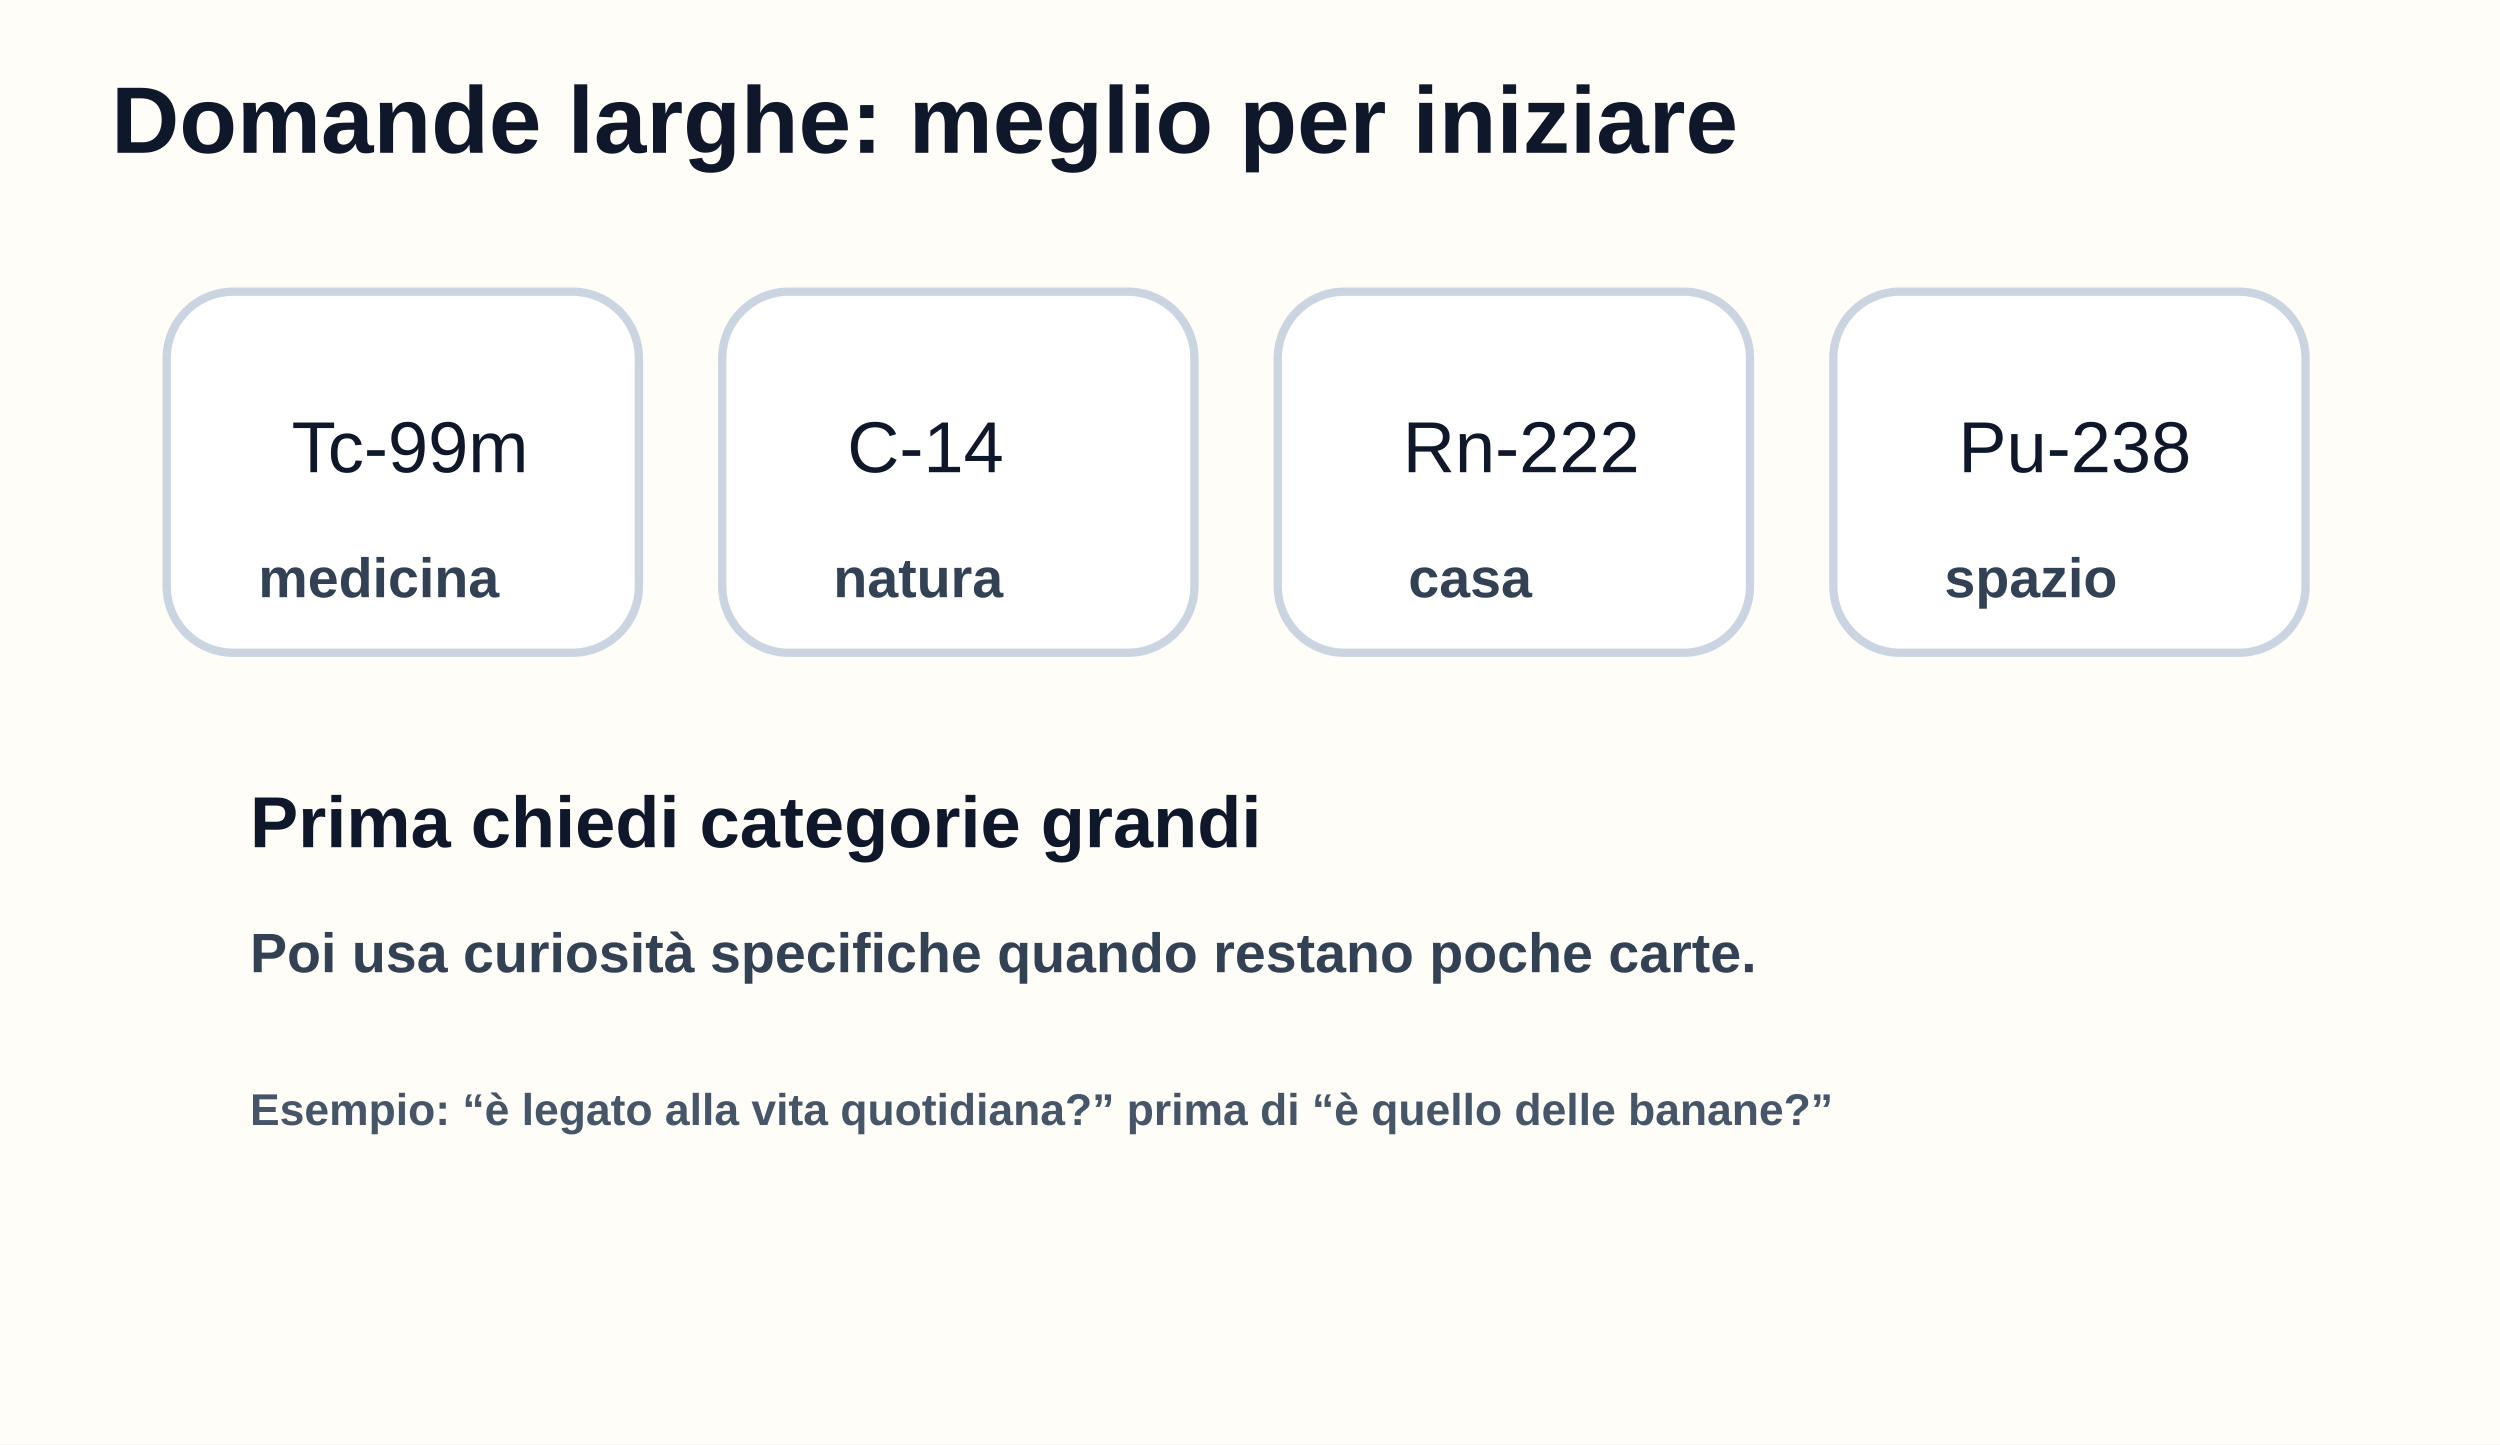
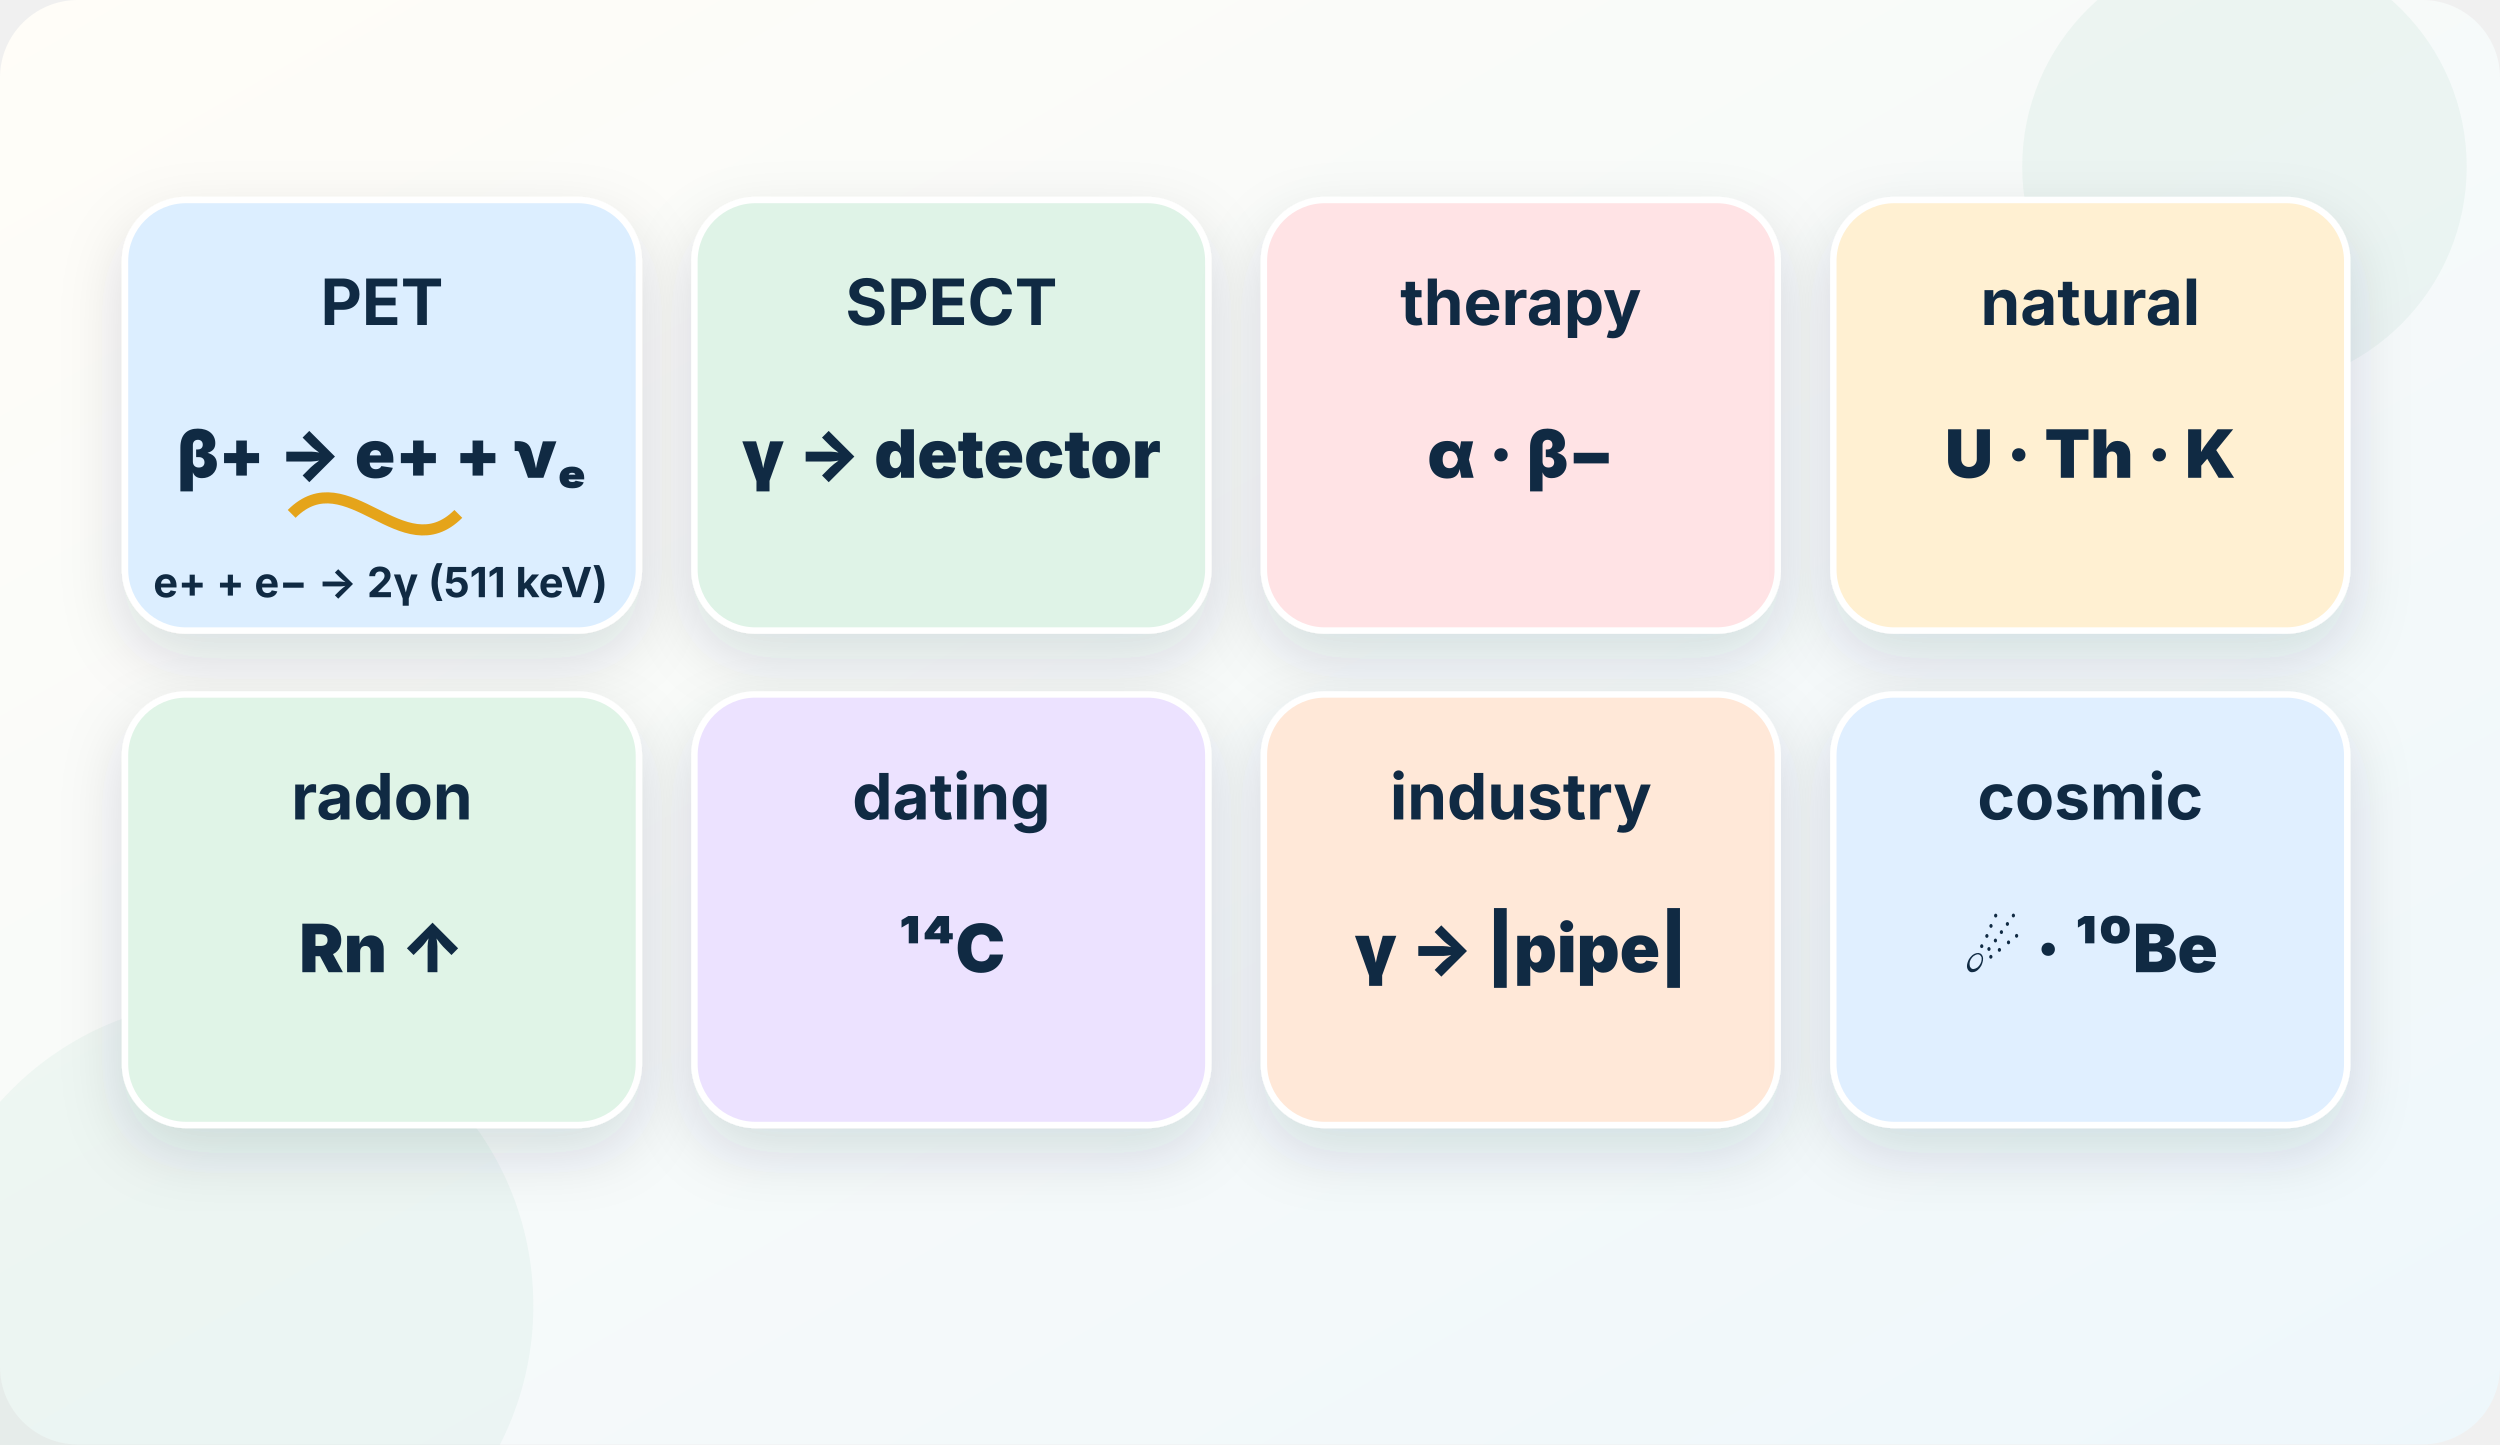
- <svg xmlns="http://www.w3.org/2000/svg" width="900" height="520" viewBox="0 0 900 520">
+ <svg xmlns="http://www.w3.org/2000/svg" width="900" height="520" viewBox="0 0 900 520" role="img">
  <defs>
-     <style>text{font-family:Arial,Helvetica,sans-serif;fill:#0f172a} .title{font-size:34px;font-weight:900} .label{font-size:26px;font-weight:800} .small{font-size:20px;font-weight:700;fill:#334155} .tiny{font-size:16px;font-weight:600;fill:#475569} .box{fill:#fff;stroke:#cbd5e1;stroke-width:3;rx:24} .p{fill:#fb923c} .n{fill:#38bdf8} .alpha{fill:#fde047} .beta{fill:#67e8f9} .orange{fill:#fb7185} .gamma{fill:#fed7aa} .green{fill:#bbf7d0} .purple{fill:#ddd6fe} .blue{fill:#bfdbfe} .dark{fill:#0f172a}</style>
+     <linearGradient id="bg" x1="0" x2="1" y1="0" y2="1">
+       <stop offset="0" stop-color="#fffdf8" />
+       <stop offset="1" stop-color="#eef7fb" />
+     </linearGradient>
+     <linearGradient id="card" x1="0" x2="1">
+       <stop offset="0" stop-color="#ffffff" />
+       <stop offset="1" stop-color="#f8fbfd" />
+     </linearGradient>
+     <filter id="shadow" x="-20%" y="-20%" width="140%" height="140%">
+       <feDropShadow dx="0" dy="9" stdDeviation="11" flood-color="#17324d" flood-opacity="0.14" />
+     </filter>
+     <filter id="soft" x="-30%" y="-30%" width="160%" height="160%">
+       <feGaussianBlur stdDeviation="7" />
+     </filter>
+     <style>
+     text{font-family:Inter,Arial,Helvetica,sans-serif;fill:#102a43}
+     .big{font-size:42px;font-weight:850}
+     .mid{font-size:29px;font-weight:800}
+     .label{font-size:23px;font-weight:750}
+     .small{font-size:18px;font-weight:700}
+     .tiny{font-size:15px;font-weight:650}
+     .muted{fill:#52697d}
+     .panel{fill:url(#card);stroke:#d5e2ea;stroke-width:2.5;filter:url(#shadow)}
+     .thin{stroke:#6b879c;stroke-width:3;fill:none;stroke-linecap:round;stroke-linejoin:round}
+     .arrow{stroke:#2f9d73;stroke-width:6;fill:none;stroke-linecap:round;stroke-linejoin:round}
+   </style>
  </defs>
-   <rect width="900" height="520" fill="#fffdf8" />
-   <text x="40" y="55" class="title">Domande larghe: meglio per iniziare</text>
-   <g>
-     <rect class="box" x="60" y="105" width="170" height="130" />
-     <text x="105" y="170" font-size="26">Tc-99m</text>
-     <text class="small" x="93" y="215">medicina</text>
-   </g>
-   <g>
-     <rect class="box" x="260" y="105" width="170" height="130" />
-     <text x="305" y="170" font-size="26">C-14</text>
-     <text class="small" x="300" y="215">natura</text>
-   </g>
-   <g>
-     <rect class="box" x="460" y="105" width="170" height="130" />
-     <text x="505" y="170" font-size="26">Rn-222</text>
-     <text class="small" x="507" y="215">casa</text>
-   </g>
-   <g>
-     <rect class="box" x="660" y="105" width="170" height="130" />
-     <text x="705" y="170" font-size="26">Pu-238</text>
-     <text class="small" x="700" y="215">spazio</text>
-   </g>
-   <text x="90" y="305" class="label">Prima chiedi categorie grandi</text>
-   <text x="90" y="350" class="small">Poi usa curiosità specifiche quando restano poche carte.</text>
-   <text x="90" y="405" class="tiny">Esempio: “è legato alla vita quotidiana?” prima di “è quello delle banane?”</text>
+   <rect width="900" height="520" rx="28" fill="url(#bg)" />
+   <circle cx="808" cy="60" r="80" fill="#2f9d73" opacity="0.06" />
+   <circle cx="82" cy="470" r="110" fill="#3aa17e" opacity="0.055" />
+   <rect x="45" y="72" width="185" height="155" rx="22" fill="#dceeff" stroke="#ffffff" stroke-width="2.3" filter="url(#shadow)" />
+   <text x="137.5" y="117" text-anchor="middle" class="label">PET</text>
+   <text x="137.5" y="172" text-anchor="middle" font-size="24" font-weight="850">β+  → e+ + νₑ</text>
+   <rect x="250" y="72" width="185" height="155" rx="22" fill="#dff3e7" stroke="#ffffff" stroke-width="2.3" filter="url(#shadow)" />
+   <text x="342.5" y="117" text-anchor="middle" class="label">SPECT</text>
+   <text x="342.5" y="172" text-anchor="middle" font-size="24" font-weight="850">γ → detector</text>
+   <rect x="455" y="72" width="185" height="155" rx="22" fill="#ffe3e5" stroke="#ffffff" stroke-width="2.3" filter="url(#shadow)" />
+   <text x="547.5" y="117" text-anchor="middle" class="label">therapy</text>
+   <text x="547.5" y="172" text-anchor="middle" font-size="24" font-weight="850">α · β−</text>
+   <rect x="660" y="72" width="185" height="155" rx="22" fill="#fff0d2" stroke="#ffffff" stroke-width="2.3" filter="url(#shadow)" />
+   <text x="752.5" y="117" text-anchor="middle" class="label">natural</text>
+   <text x="752.5" y="172" text-anchor="middle" font-size="24" font-weight="850">U · Th · K</text>
+   <rect x="45" y="250" width="185" height="155" rx="22" fill="#e0f4e7" stroke="#ffffff" stroke-width="2.3" filter="url(#shadow)" />
+   <text x="137.5" y="295" text-anchor="middle" class="label">radon</text>
+   <text x="137.5" y="350" text-anchor="middle" font-size="24" font-weight="850">Rn ↑</text>
+   <rect x="250" y="250" width="185" height="155" rx="22" fill="#ece2ff" stroke="#ffffff" stroke-width="2.3" filter="url(#shadow)" />
+   <text x="342.5" y="295" text-anchor="middle" class="label">dating</text>
+   <text x="342.5" y="350" text-anchor="middle" font-size="24" font-weight="850">¹⁴C</text>
+   <rect x="455" y="250" width="185" height="155" rx="22" fill="#ffe8d8" stroke="#ffffff" stroke-width="2.3" filter="url(#shadow)" />
+   <text x="547.5" y="295" text-anchor="middle" class="label">industry</text>
+   <text x="547.5" y="350" text-anchor="middle" font-size="24" font-weight="850">γ → |pipe|</text>
+   <rect x="660" y="250" width="185" height="155" rx="22" fill="#e0efff" stroke="#ffffff" stroke-width="2.3" filter="url(#shadow)" />
+   <text x="752.5" y="295" text-anchor="middle" class="label">cosmic</text>
+   <text x="752.5" y="350" text-anchor="middle" font-size="24" font-weight="850">☄ · ¹⁰Be</text>
+   <path d="M105 185 C125 165 145 205 165 185" stroke="#e5a41a" stroke-width="4" fill="none" />
+   <text x="137" y="215" text-anchor="middle" class="tiny">e+ + e− → 2γ (511 keV)</text>
</svg>
